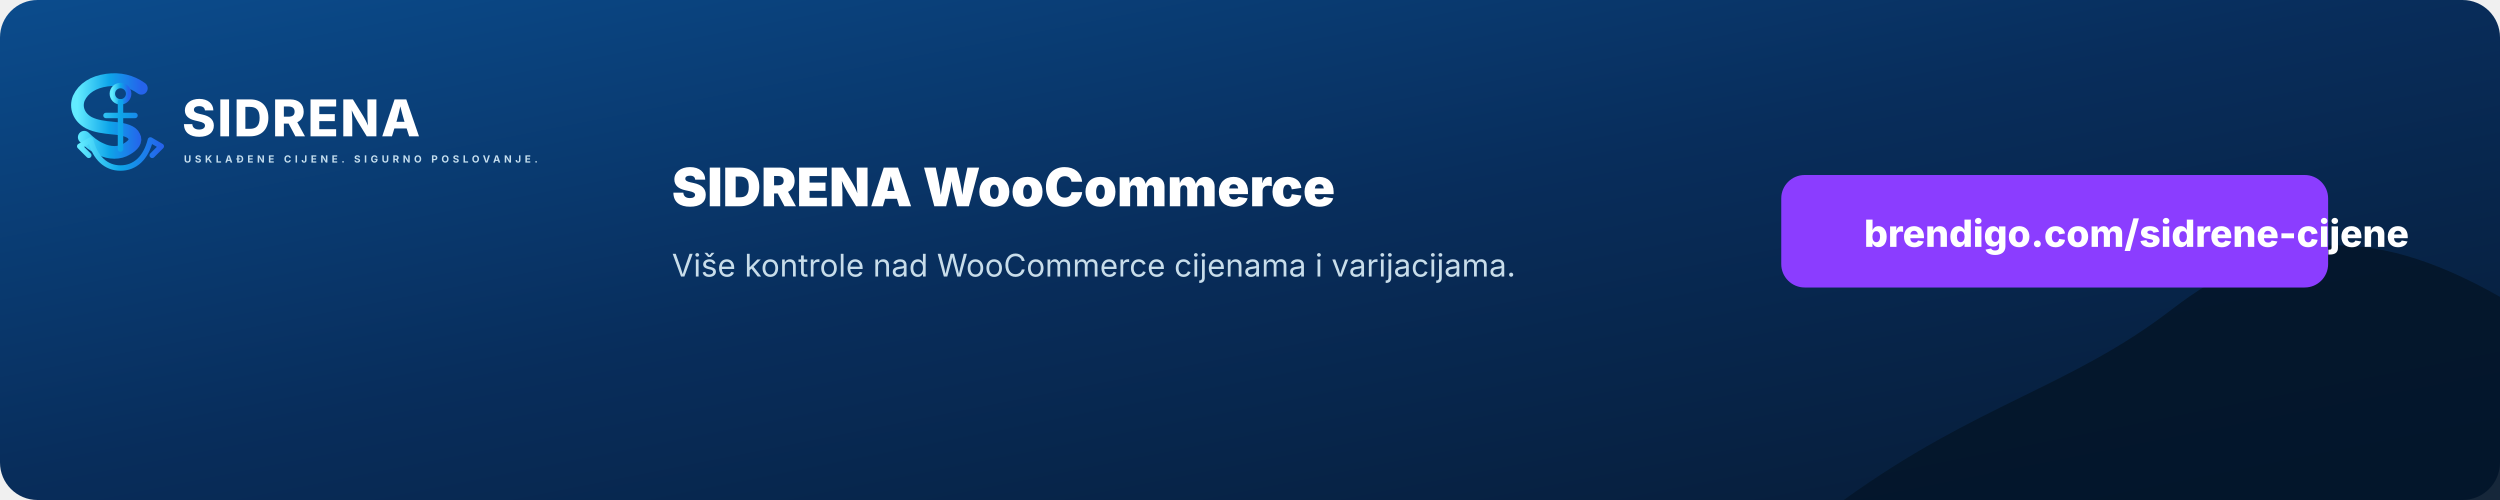
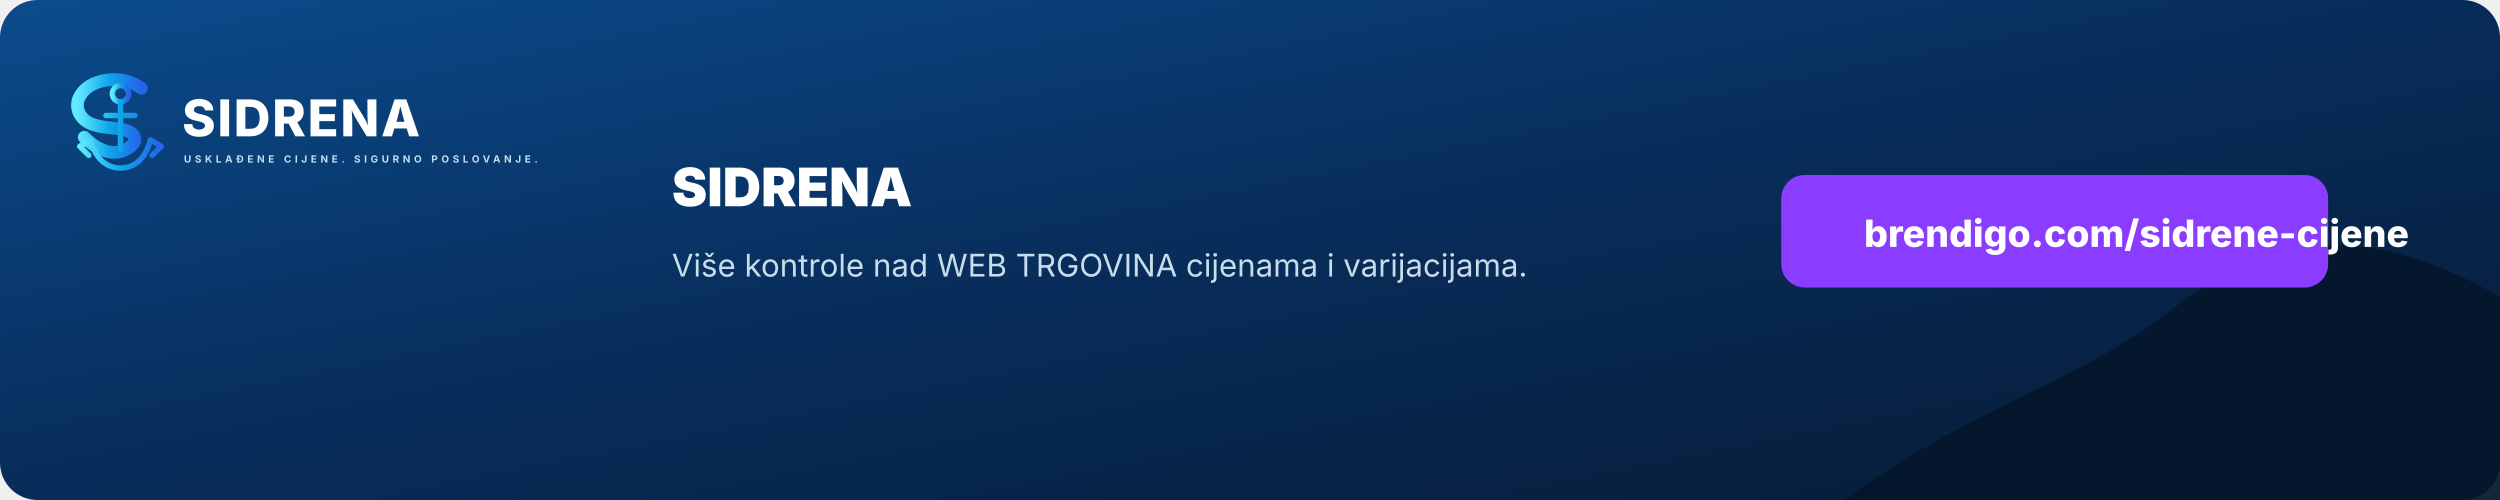
<svg xmlns="http://www.w3.org/2000/svg" viewBox="0 0 1600 320" role="img" aria-labelledby="t">
  <defs>
    <linearGradient id="sky" x1="0" y1="0" x2="1" y2="1">
      <stop stop-color="#0B4C8D" />
      <stop offset=".48" stop-color="#082D5B" />
      <stop offset="1" stop-color="#061A33" />
    </linearGradient>
    <linearGradient id="sea" x1="0" y1=".2" x2="0" y2="1">
      <stop stop-color="#0B5B98" />
      <stop offset="1" stop-color="#041B33" />
    </linearGradient>
    <linearGradient id="cyan" x1="0" y1="0" x2="1" y2="0">
      <stop stop-color="#62EBFF" />
      <stop offset=".5" stop-color="#0EA5E9" />
      <stop offset="1" stop-color="#2563EB" />
    </linearGradient>
    <radialGradient id="glow" cx=".78" cy=".22" r=".34">
      <stop stop-color="#A8F3FF" stop-opacity=".6" />
      <stop offset=".35" stop-color="#4CCBEA" stop-opacity=".14" />
      <stop offset="1" stop-color="#4CCBEA" stop-opacity="0" />
    </radialGradient>
  </defs>
  <rect width="1600" height="320" rx="24" fill="url(#sky)" />
  <path d="M1180 320c86-62 145-72 210-122 64-49 124-57 210-8v130z" fill="#03162A" opacity=".92" />
  <g transform="translate(40 42) scale(0.58)">
    <g fill="none" stroke="url(#cyan)" stroke-linecap="round" stroke-linejoin="round">
      <path d="M87 25c-11-8-24-11-38-9-15 2-26 9-31 20-4 10 0 21 11 27 8 4 17 5 27 6 13 1 21 4 23 9 3 5-1 10-8 14-8 5-19 5-29 0-7-3-13-8-18-13" stroke-width="14" />
      <circle cx="64" cy="31" r="9" stroke-width="6" />
      <path d="M64 40v52M48 55h32M31 82c5 20 17 31 33 31s28-11 33-31M31 82l-12 7 10 10m68-17 12 7-10 10" stroke-width="6" />
    </g>
    <text x="132" y="78" fill="#fff" font-family="Inter,Segoe UI,Arial,sans-serif" font-size="56" font-weight="800" letter-spacing="2">SIDRENA</text>
    <text x="134" y="107" fill="#C6DFEF" font-family="Inter,Segoe UI,Arial,sans-serif" font-size="11" font-weight="700" letter-spacing="4">USKLAĐENE CIJENE. SIGURNO POSLOVANJE.</text>
  </g>
-   <text x="430" y="132" fill="#fff" font-family="Inter,Segoe UI,Arial,sans-serif" font-size="34" font-weight="850">SIDRENA WooCommerce</text>
-   <text x="430" y="177" fill="#C8DDEA" font-family="Inter,Segoe UI,Arial,sans-serif" font-size="20">Više kontrole nad WooCommerce cijenama i varijacijama.</text>
+   <text x="430" y="132" fill="#fff" font-family="Inter,Segoe UI,Arial,sans-serif" font-size="34" font-weight="850">SIDRENA</text>
+   <text x="430" y="177" fill="#C8DDEA" font-family="Inter,Segoe UI,Arial,sans-serif" font-size="20">Više kontrole nad WEB TRGOVINA cijenama i varijacijama.</text>
  <rect x="1140" y="112" width="350" height="72" rx="15" fill="#8B3DFF" />
  <text x="1193" y="158" fill="#fff" font-family="Inter,Segoe UI,Arial,sans-serif" font-size="24" font-weight="800">brendigo.com/sidrene-cijene</text>
</svg>
